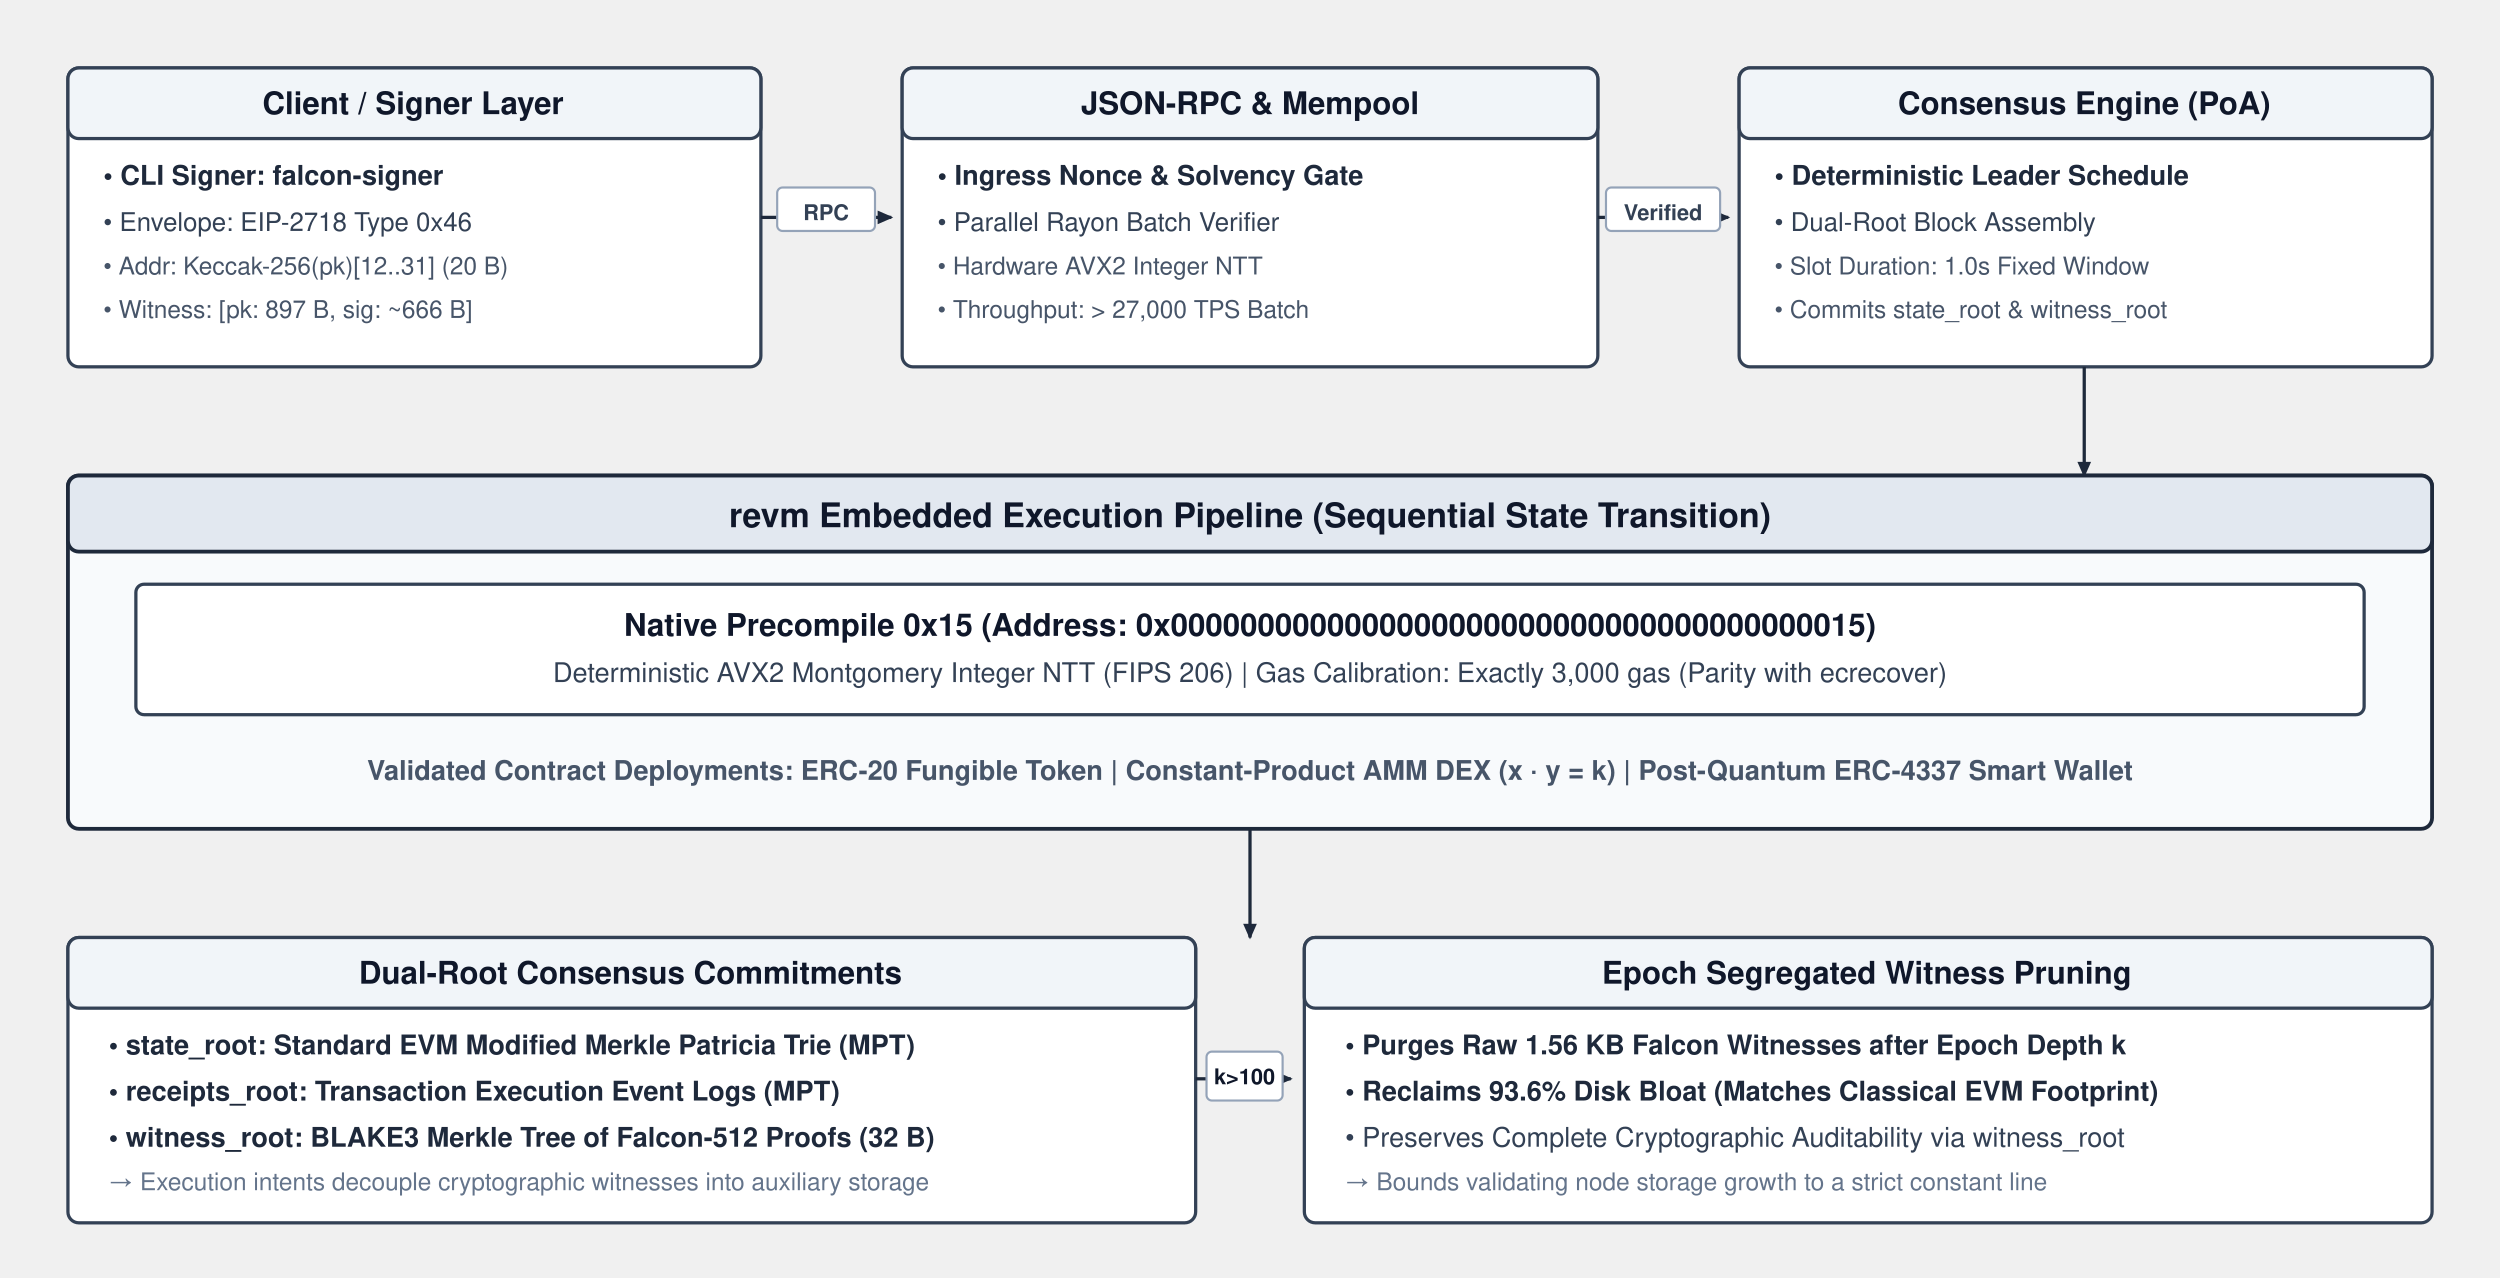
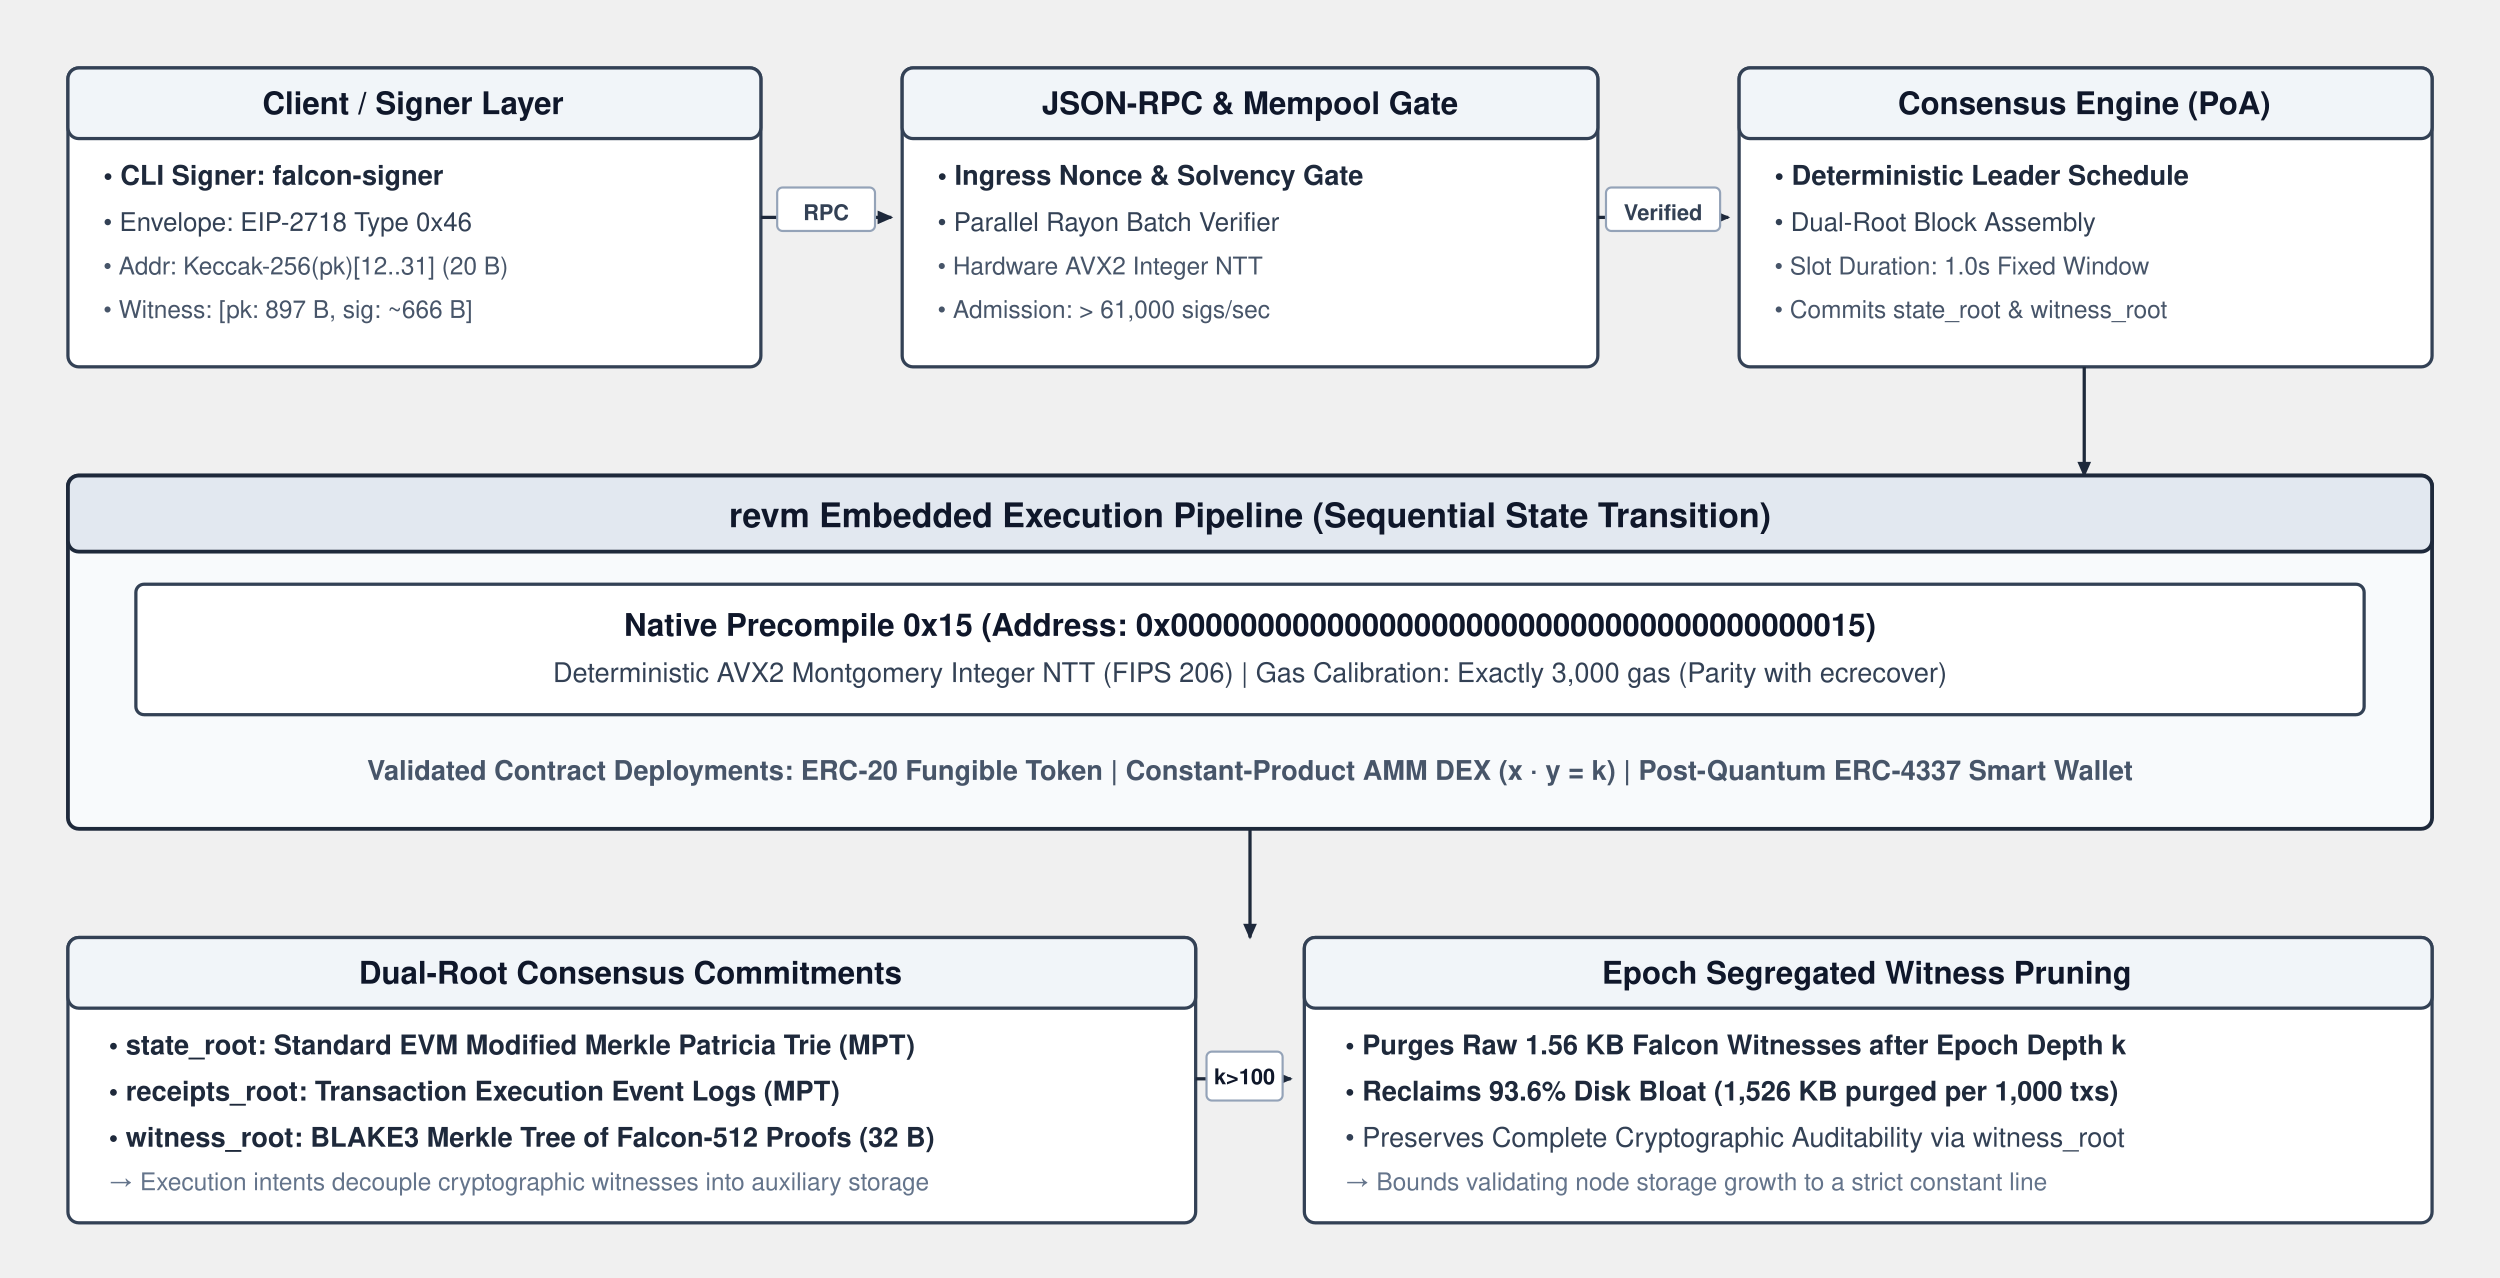
<svg xmlns="http://www.w3.org/2000/svg" viewBox="0 0 920 470" width="920" height="470" style="background-color: #ffffff; font-family: -apple-system, BlinkMacSystemFont, Segoe UI, Helvetica, Arial, sans-serif;">
  <defs>
    <marker id="arrow" viewBox="0 0 10 10" refX="7" refY="5" markerWidth="6" markerHeight="6" orient="auto-start-reverse">
      <path d="M 0 1.5 L 8 5 L 0 8.5 z" fill="#1e293b" />
    </marker>
  </defs>
  <rect x="25" y="25" width="255" height="110" fill="#ffffff" stroke="#334155" stroke-width="1.2" rx="4" />
  <rect x="25" y="25" width="255" height="26" fill="#f1f5f9" stroke="#334155" stroke-width="1.2" rx="4" />
  <text x="152" y="42" text-anchor="middle" font-size="11.5" font-weight="700" fill="#0f172a">Client / Signer Layer</text>
  <text x="38" y="68" font-size="10" font-weight="600" fill="#1e293b">• CLI Signer: falcon-signer</text>
  <text x="38" y="85" font-size="9.5" fill="#334155">• Envelope: EIP-2718 Type 0x46</text>
  <text x="38" y="101" font-size="9" fill="#475569">• Addr: Keccak-256(pk)[12..31] (20 B)</text>
  <text x="38" y="117" font-size="9" fill="#475569">• Witness: [pk: 897 B, sig: ~666 B]</text>
  <line x1="280" y1="80" x2="328" y2="80" stroke="#1e293b" stroke-width="1.2" marker-end="url(#arrow)" />
  <rect x="286" y="69" width="36" height="16" fill="#ffffff" stroke="#94a3b8" stroke-width="0.8" rx="2" />
  <text x="304" y="81" text-anchor="middle" font-size="8" font-weight="600" fill="#334155">RPC</text>
  <rect x="332" y="25" width="256" height="110" fill="#ffffff" stroke="#334155" stroke-width="1.2" rx="4" />
  <rect x="332" y="25" width="256" height="26" fill="#f1f5f9" stroke="#334155" stroke-width="1.2" rx="4" />
-   <text x="460" y="42" text-anchor="middle" font-size="11.5" font-weight="700" fill="#0f172a">JSON-RPC &amp; Mempool</text>
+   <text x="460" y="42" text-anchor="middle" font-size="11.5" font-weight="700" fill="#0f172a">JSON-RPC &amp; Mempool Gate</text>
  <text x="345" y="68" font-size="10" font-weight="600" fill="#1e293b">• Ingress Nonce &amp; Solvency Gate</text>
  <text x="345" y="85" font-size="9.5" fill="#334155">• Parallel Rayon Batch Verifier</text>
  <text x="345" y="101" font-size="9" fill="#475569">• Hardware AVX2 Integer NTT</text>
-   <text x="345" y="117" font-size="9" fill="#475569">• Throughput: &gt; 27,000 TPS Batch</text>
+   <text x="345" y="117" font-size="9" fill="#475569">• Admission: &gt; 61,000 sigs/sec</text>
  <line x1="588" y1="80" x2="636" y2="80" stroke="#1e293b" stroke-width="1.2" marker-end="url(#arrow)" />
  <rect x="591" y="69" width="42" height="16" fill="#ffffff" stroke="#94a3b8" stroke-width="0.8" rx="2" />
  <text x="612" y="81" text-anchor="middle" font-size="8" font-weight="600" fill="#334155">Verified</text>
  <rect x="640" y="25" width="255" height="110" fill="#ffffff" stroke="#334155" stroke-width="1.2" rx="4" />
  <rect x="640" y="25" width="255" height="26" fill="#f1f5f9" stroke="#334155" stroke-width="1.2" rx="4" />
  <text x="767" y="42" text-anchor="middle" font-size="11.5" font-weight="700" fill="#0f172a">Consensus Engine (PoA)</text>
  <text x="653" y="68" font-size="10" font-weight="600" fill="#1e293b">• Deterministic Leader Schedule</text>
  <text x="653" y="85" font-size="9.5" fill="#334155">• Dual-Root Block Assembly</text>
  <text x="653" y="101" font-size="9" fill="#475569">• Slot Duration: 1.0s Fixed Window</text>
  <text x="653" y="117" font-size="9" fill="#475569">• Commits state_root &amp; witness_root</text>
  <line x1="767" y1="135" x2="767" y2="175" stroke="#1e293b" stroke-width="1.2" marker-end="url(#arrow)" />
  <rect x="25" y="175" width="870" height="130" fill="#f8fafc" stroke="#1e293b" stroke-width="1.4" rx="4" />
  <rect x="25" y="175" width="870" height="28" fill="#e2e8f0" stroke="#1e293b" stroke-width="1.4" rx="4" />
  <text x="460" y="194" text-anchor="middle" font-size="12.5" font-weight="700" fill="#0f172a">revm Embedded Execution Pipeline (Sequential State Transition)</text>
  <rect x="50" y="215" width="820" height="48" fill="#ffffff" stroke="#334155" stroke-width="1.2" rx="3" />
  <text x="460" y="234" text-anchor="middle" font-size="11.5" font-weight="700" fill="#0f172a">Native Precompile 0x15 (Address: 0x0000000000000000000000000000000000000015)</text>
  <text x="460" y="251" text-anchor="middle" font-size="10" fill="#334155">Deterministic AVX2 Montgomery Integer NTT (FIPS 206) | Gas Calibration: Exactly 3,000 gas (Parity with ecrecover)</text>
  <text x="460" y="287" text-anchor="middle" font-size="10" font-weight="600" fill="#475569">Validated Contract Deployments: ERC-20 Fungible Token | Constant-Product AMM DEX (x · y = k) | Post-Quantum ERC-4337 Smart Wallet</text>
  <line x1="460" y1="305" x2="460" y2="345" stroke="#1e293b" stroke-width="1.2" marker-end="url(#arrow)" />
  <rect x="25" y="345" width="415" height="105" fill="#ffffff" stroke="#334155" stroke-width="1.2" rx="4" />
  <rect x="25" y="345" width="415" height="26" fill="#f1f5f9" stroke="#334155" stroke-width="1.2" rx="4" />
  <text x="232" y="362" text-anchor="middle" font-size="11.5" font-weight="700" fill="#0f172a">Dual-Root Consensus Commitments</text>
  <text x="40" y="388" font-size="10" font-weight="600" fill="#1e293b">• state_root: Standard EVM Modified Merkle Patricia Trie (MPT)</text>
  <text x="40" y="405" font-size="10" font-weight="600" fill="#1e293b">• receipts_root: Transaction Execution Event Logs (MPT)</text>
  <text x="40" y="422" font-size="10" font-weight="600" fill="#1e293b">• witness_root: BLAKE3 Merkle Tree of Falcon-512 Proofs (32 B)</text>
  <text x="40" y="438" font-size="9" fill="#64748b">→ Execution intents decouple cryptographic witnesses into auxiliary storage</text>
  <line x1="440" y1="397" x2="475" y2="397" stroke="#1e293b" stroke-width="1.2" marker-end="url(#arrow)" />
  <rect x="444" y="387" width="28" height="18" fill="#ffffff" stroke="#94a3b8" stroke-width="0.8" rx="2" />
  <text x="458" y="399" text-anchor="middle" font-size="8" font-weight="700" fill="#0f172a">k&gt;100</text>
  <rect x="480" y="345" width="415" height="105" fill="#ffffff" stroke="#334155" stroke-width="1.2" rx="4" />
  <rect x="480" y="345" width="415" height="26" fill="#f1f5f9" stroke="#334155" stroke-width="1.2" rx="4" />
  <text x="687" y="362" text-anchor="middle" font-size="11.5" font-weight="700" fill="#0f172a">Epoch Segregated Witness Pruning</text>
  <text x="495" y="388" font-size="10" font-weight="600" fill="#1e293b">• Purges Raw 1.56 KB Falcon Witnesses after Epoch Depth k</text>
-   <text x="495" y="405" font-size="10" font-weight="600" fill="#1e293b">• Reclaims 93.6% Disk Bloat (Matches Classical EVM Footprint)</text>
+   <text x="495" y="405" font-size="10" font-weight="600" fill="#1e293b">• Reclaims 93.6% Disk Bloat (1,526 KB purged per 1,000 txs)</text>
  <text x="495" y="422" font-size="10" fill="#334155">• Preserves Complete Cryptographic Auditability via witness_root</text>
  <text x="495" y="438" font-size="9" fill="#64748b">→ Bounds validating node storage growth to a strict constant line</text>
</svg>
